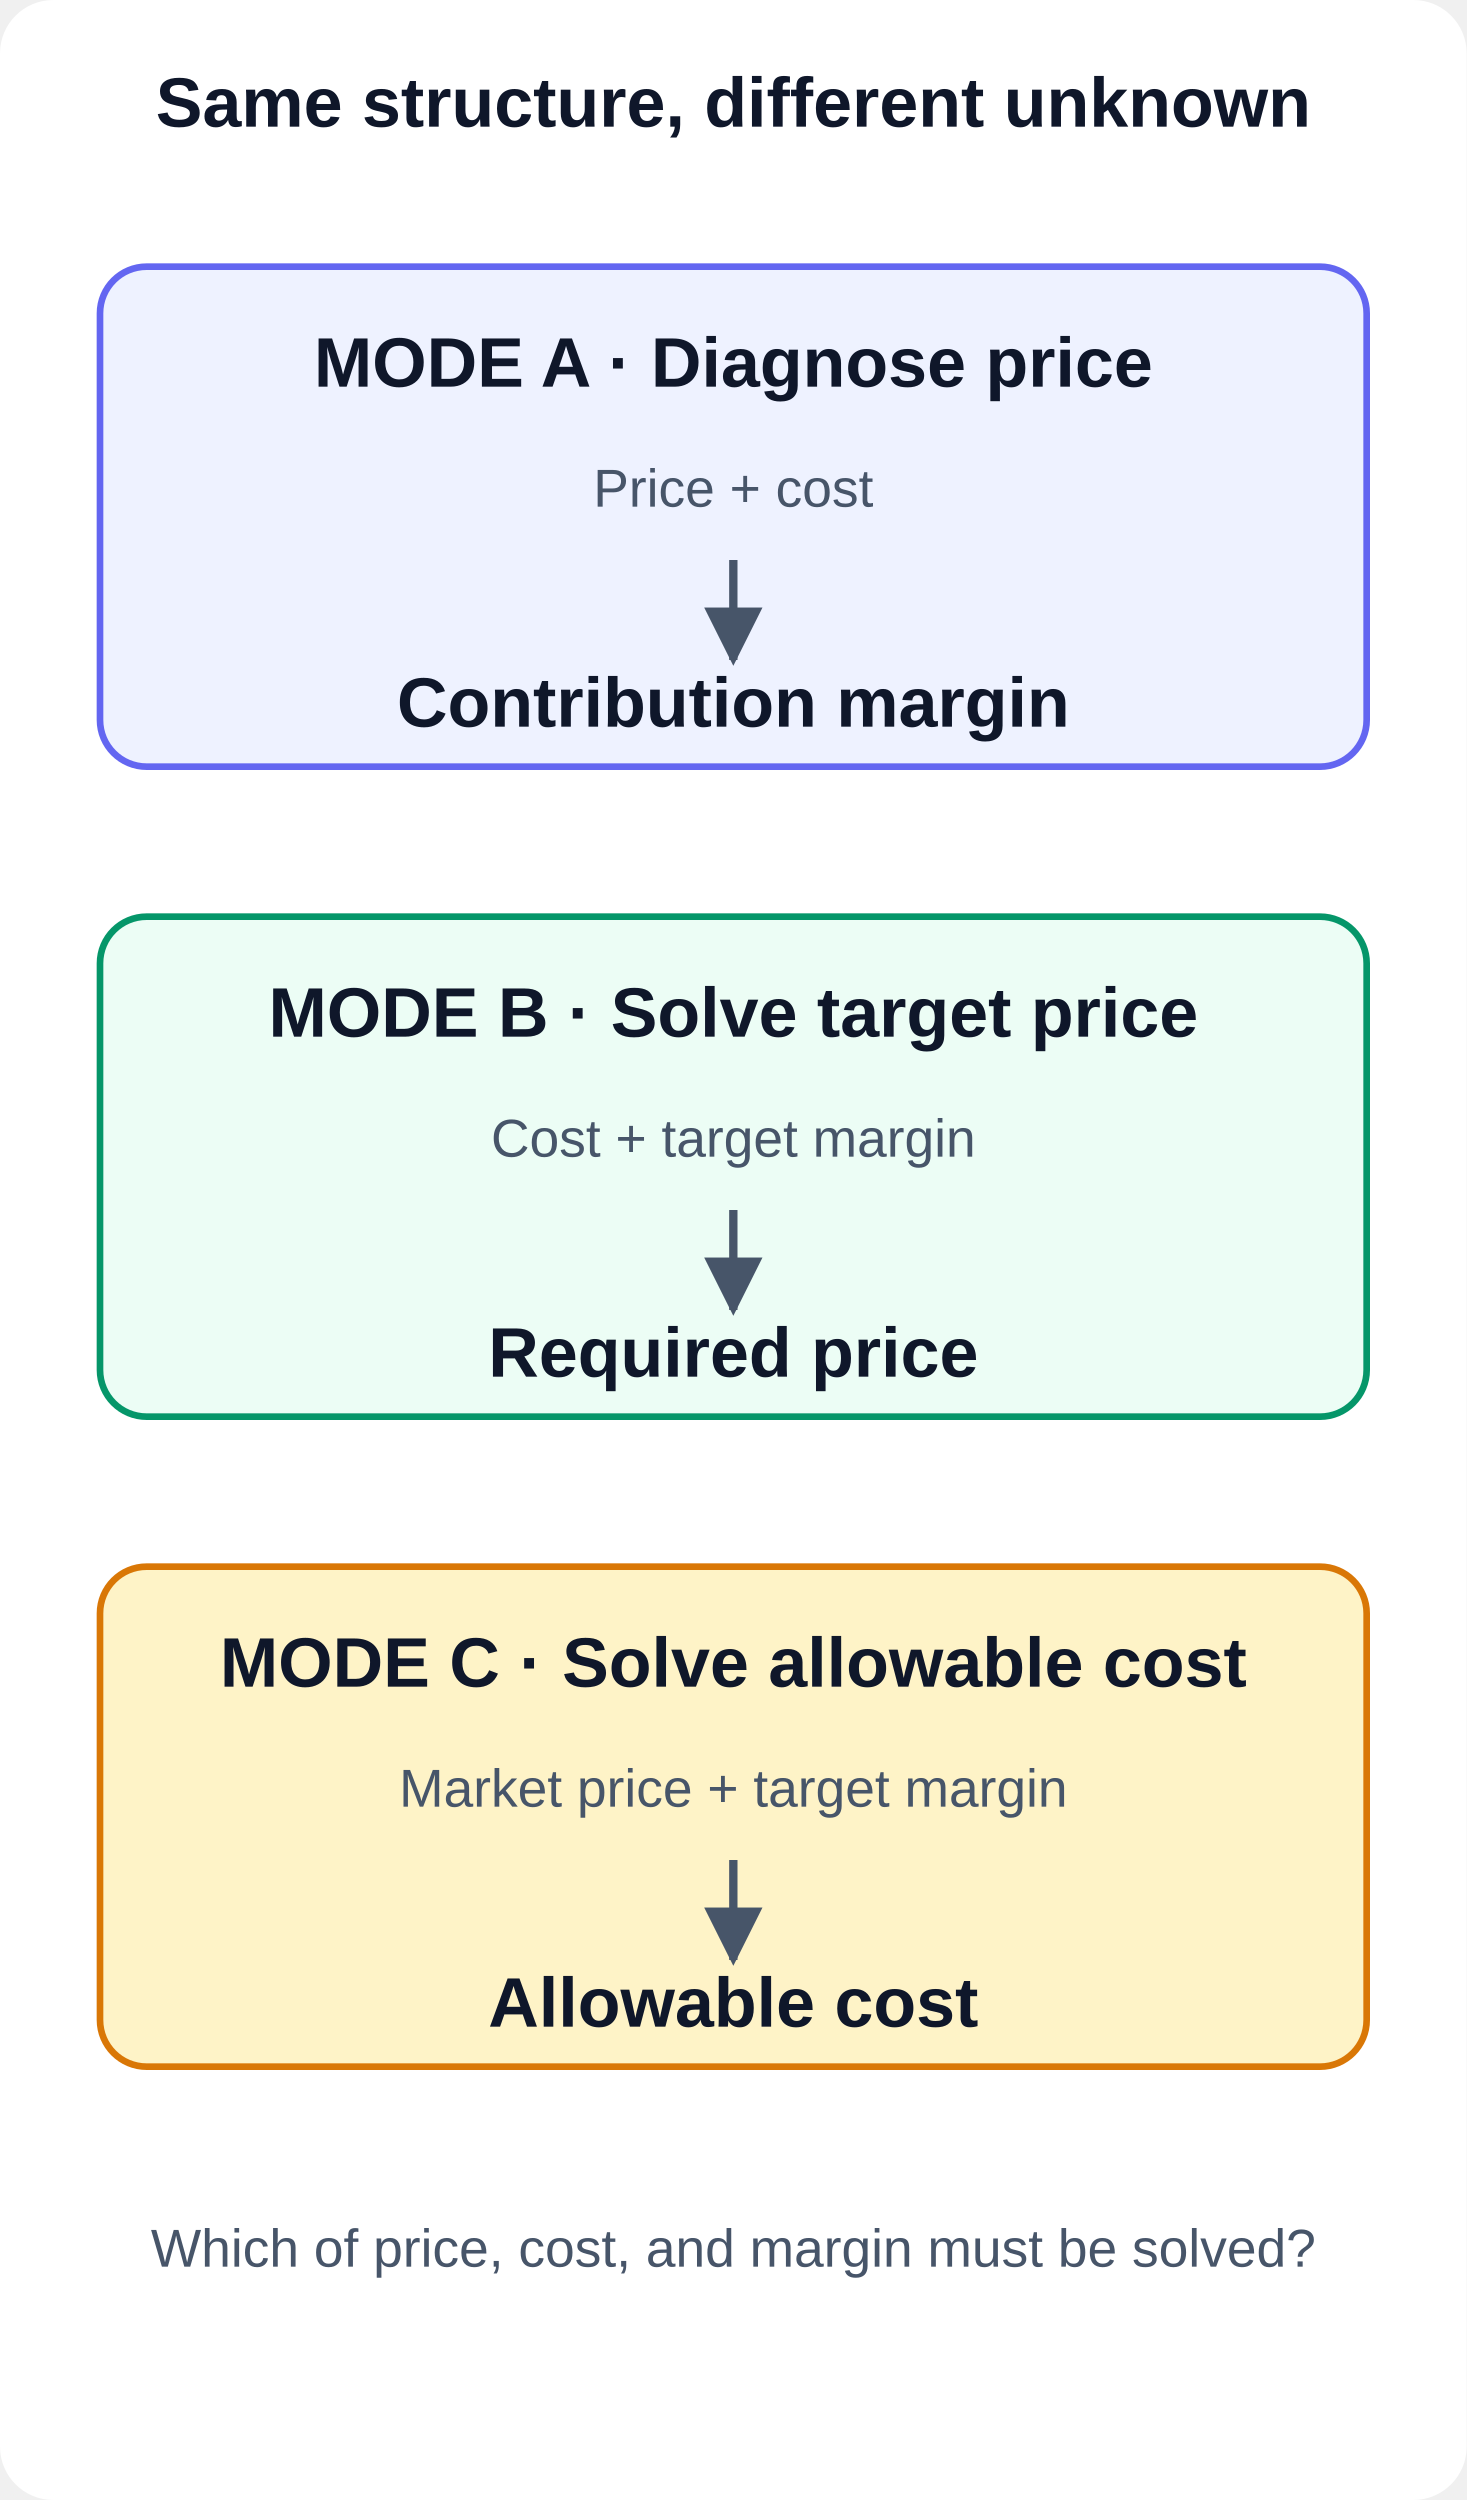
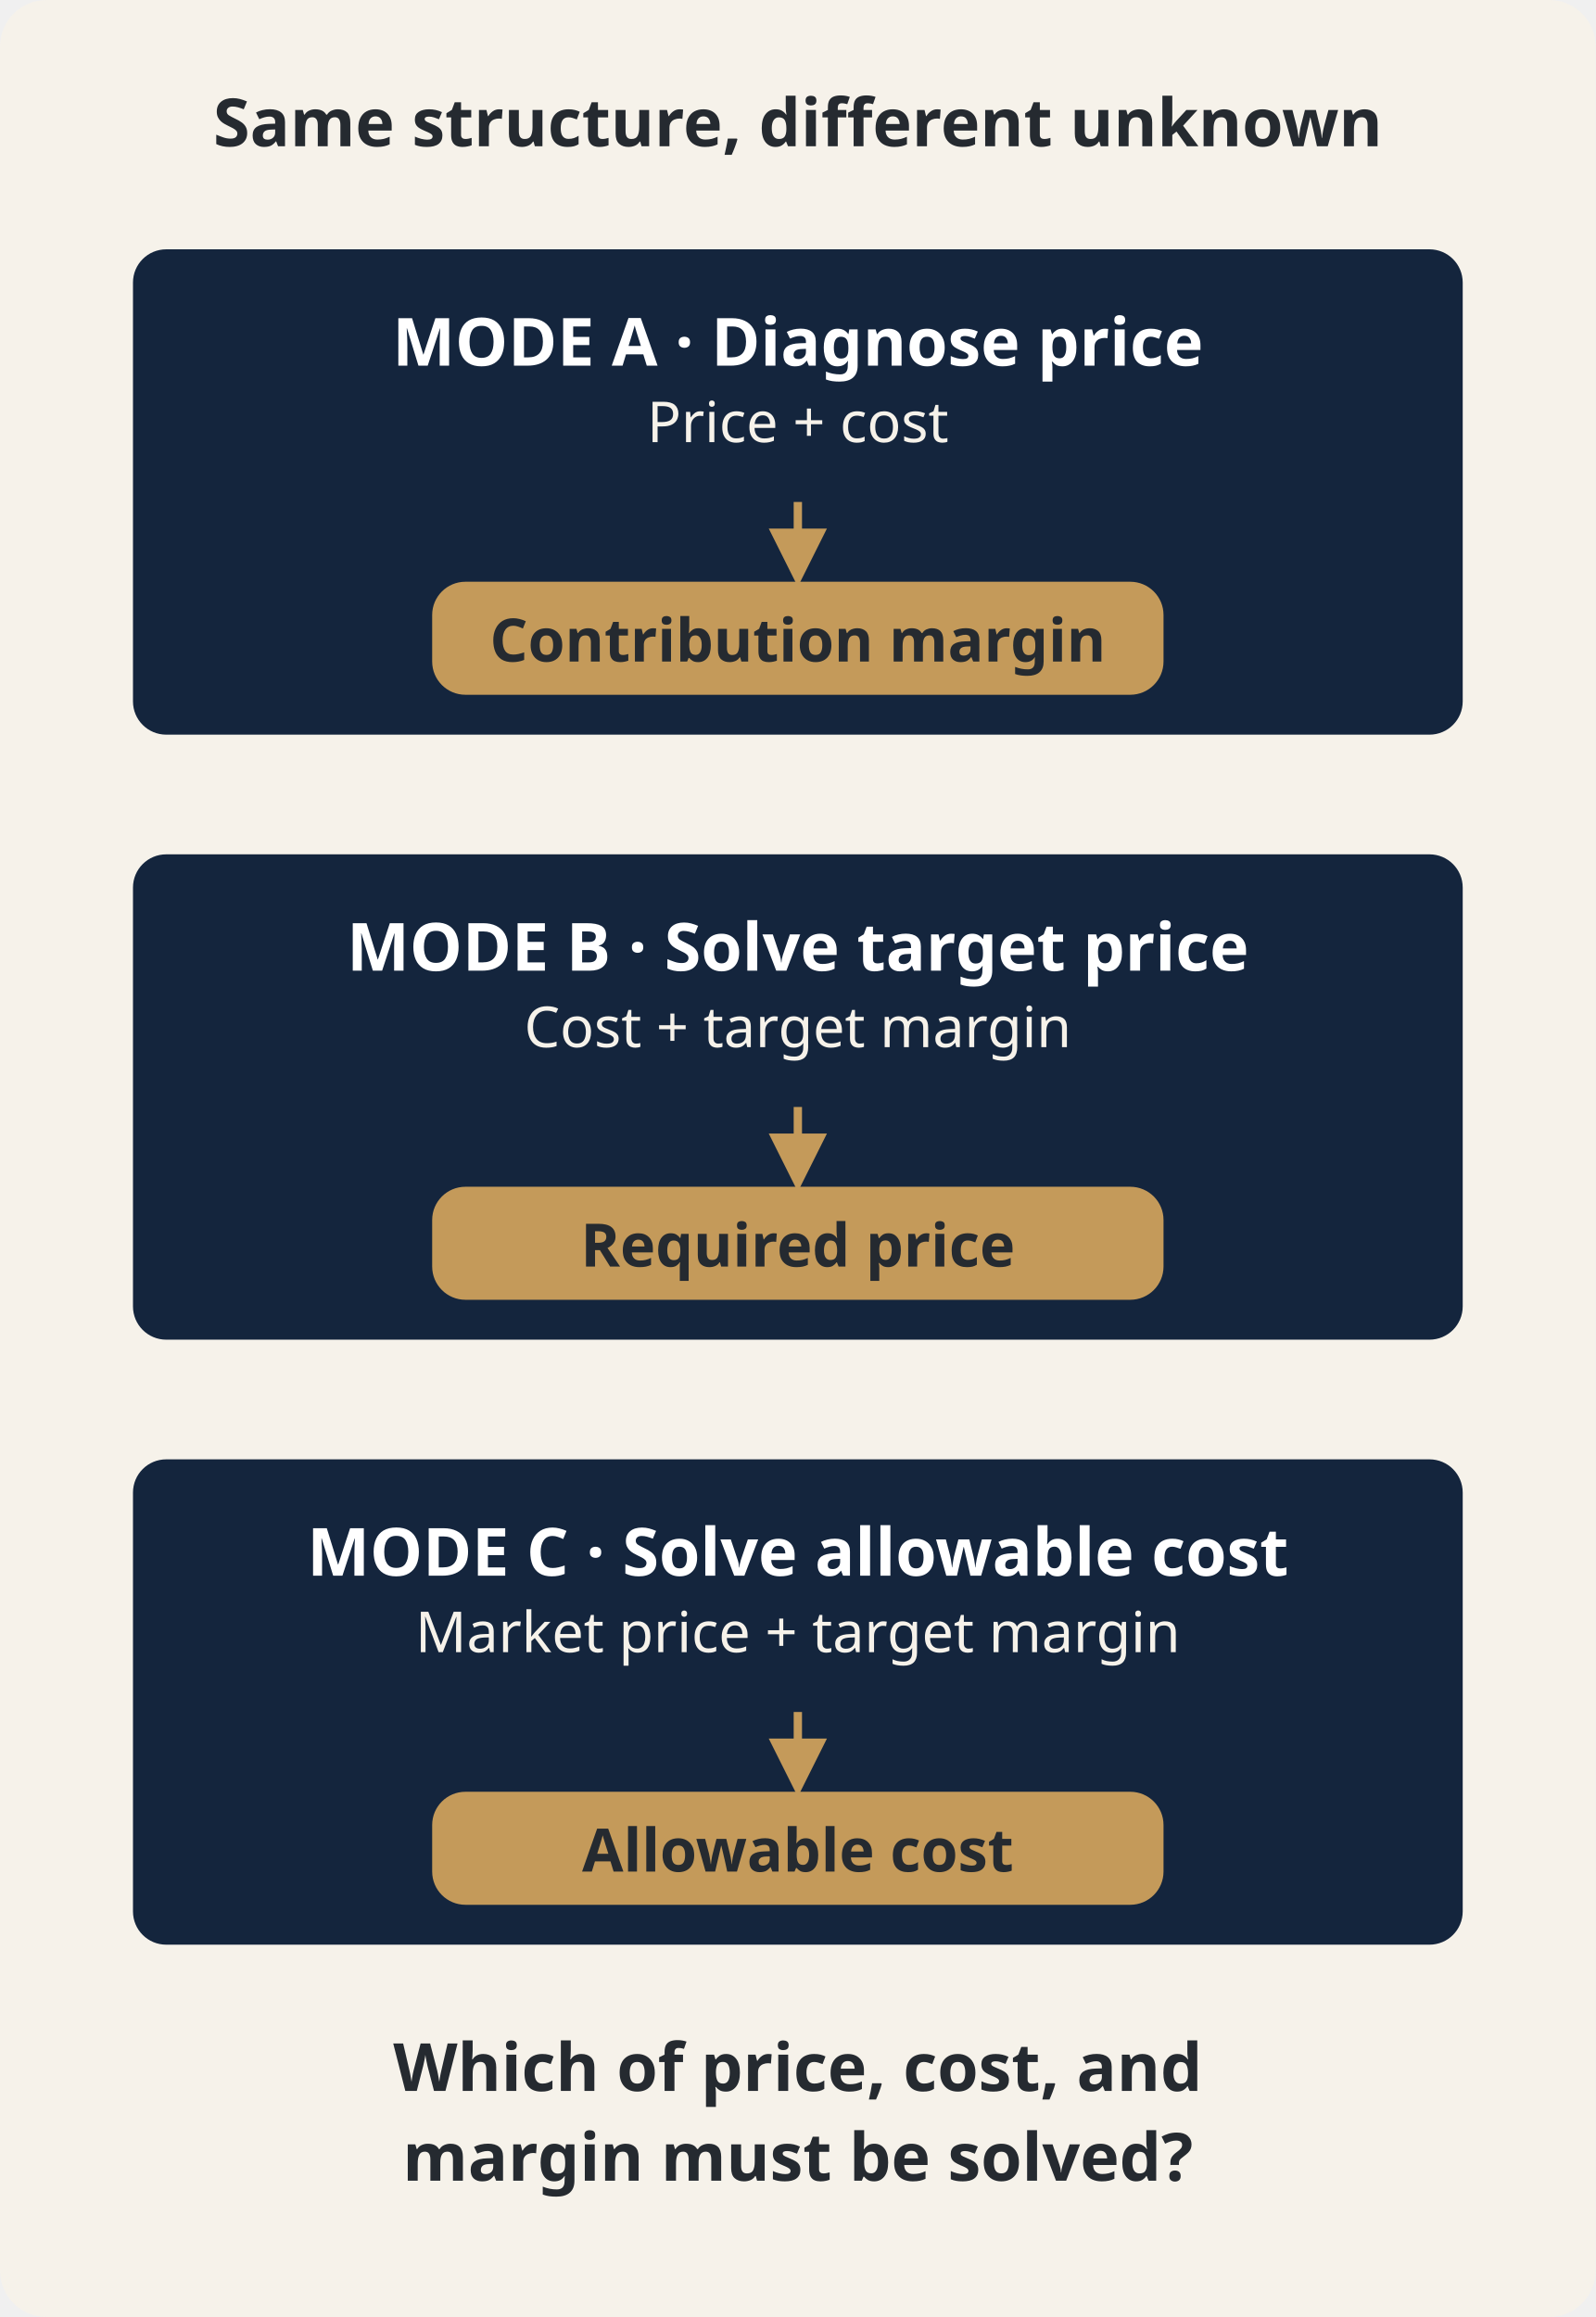
- <svg xmlns="http://www.w3.org/2000/svg" viewBox="0 0 440 750" role="img" aria-labelledby="t d">
+ <svg xmlns="http://www.w3.org/2000/svg" viewBox="0 0 480 697" role="img" aria-labelledby="t d" font-family="system-ui, 'Noto Sans KR', 'Malgun Gothic', 'Apple SD Gothic Neo', sans-serif">
  <defs>
-     <marker id="a" viewBox="0 0 10 10" refX="9" refY="5" markerWidth="7" markerHeight="7" orient="auto">
-       <path d="M0 0l10 5-10 5z" fill="#475569" />
+     <marker id="arrow-navy" viewBox="0 0 10 10" refX="8" refY="5" markerWidth="7" markerHeight="7" orient="auto-start-reverse">
+       <path d="M0 0 L10 5 L0 10 z" fill="#14253D" />
+     </marker>
+     <marker id="arrow-gold" viewBox="0 0 10 10" refX="8" refY="5" markerWidth="7" markerHeight="7" orient="auto-start-reverse">
+       <path d="M0 0 L10 5 L0 10 z" fill="#C49A5A" />
    </marker>
  </defs>
-   <style>text{font-family:Arial,sans-serif;fill:#0f172a}.h{font-size:21px;font-weight:700}.s{font-size:16px;fill:#475569}.a{fill:#eef2ff;stroke:#6366f1;stroke-width:2}.b{fill:#ecfdf5;stroke:#059669;stroke-width:2}.c{fill:#fef3c7;stroke:#d97706;stroke-width:2}.l{stroke:#475569;stroke-width:2.5;fill:none;marker-end:url(#a)}</style>
-   <rect width="440" height="750" rx="16" fill="#fff" />
-   <text class="h" x="220" y="38" text-anchor="middle">Same structure, different unknown</text>
-   <g text-anchor="middle">
-     <rect class="a" x="30" y="80" width="380" height="150" rx="14" />
-     <text class="h" x="220" y="116">MODE A · Diagnose price</text>
-     <text class="s" x="220" y="152">Price + cost</text>
-     <path class="l" d="M220 168v30" />
-     <text class="h" x="220" y="218">Contribution margin</text>
-     <rect class="b" x="30" y="275" width="380" height="150" rx="14" />
-     <text class="h" x="220" y="311">MODE B · Solve target price</text>
-     <text class="s" x="220" y="347">Cost + target margin</text>
-     <path class="l" d="M220 363v30" />
-     <text class="h" x="220" y="413">Required price</text>
-     <rect class="c" x="30" y="470" width="380" height="150" rx="14" />
-     <text class="h" x="220" y="506">MODE C · Solve allowable cost</text>
-     <text class="s" x="220" y="542">Market price + target margin</text>
-     <path class="l" d="M220 558v30" />
-     <text class="h" x="220" y="608">Allowable cost</text>
+   <g id="background">
+     <rect width="480" height="697" rx="14" fill="#F6F2EA" />
  </g>
-   <text class="s" x="220" y="680" text-anchor="middle">Which of price, cost, and margin must be solved?</text>
+   <g id="headline">
+     <text x="240" y="44" text-anchor="middle" font-size="20" font-weight="700" fill="#252A30">Same structure, different unknown</text>
+   </g>
+   <g id="mode-a">
+     <rect x="40" y="75" width="400" height="146" rx="10" fill="#14253D" />
+     <text x="240" y="110" text-anchor="middle" font-size="20" font-weight="700" fill="#FFFFFF">MODE A · Diagnose price</text>
+     <text x="240" y="133" text-anchor="middle" font-size="17" font-weight="400" fill="#F6F2EA">Price + cost</text>
+     <line x1="240" y1="151" x2="240" y2="173" stroke="#C49A5A" stroke-width="2.5" marker-end="url(#arrow-gold)" />
+     <rect x="130" y="175" width="220" height="34" rx="10" fill="#C49A5A" />
+     <text x="240" y="199" text-anchor="middle" font-size="18" font-weight="700" fill="#252A30">Contribution margin</text>
+   </g>
+   <g id="mode-b">
+     <rect x="40" y="257" width="400" height="146" rx="10" fill="#14253D" />
+     <text x="240" y="292" text-anchor="middle" font-size="20" font-weight="700" fill="#FFFFFF">MODE B · Solve target price</text>
+     <text x="240" y="315" text-anchor="middle" font-size="17" font-weight="400" fill="#F6F2EA">Cost + target margin</text>
+     <line x1="240" y1="333" x2="240" y2="355" stroke="#C49A5A" stroke-width="2.5" marker-end="url(#arrow-gold)" />
+     <rect x="130" y="357" width="220" height="34" rx="10" fill="#C49A5A" />
+     <text x="240" y="381" text-anchor="middle" font-size="18" font-weight="700" fill="#252A30">Required price</text>
+   </g>
+   <g id="mode-c">
+     <rect x="40" y="439" width="400" height="146" rx="10" fill="#14253D" />
+     <text x="240" y="474" text-anchor="middle" font-size="20" font-weight="700" fill="#FFFFFF">MODE C · Solve allowable cost</text>
+     <text x="240" y="497" text-anchor="middle" font-size="17" font-weight="400" fill="#F6F2EA">Market price + target margin</text>
+     <line x1="240" y1="515" x2="240" y2="537" stroke="#C49A5A" stroke-width="2.5" marker-end="url(#arrow-gold)" />
+     <rect x="130" y="539" width="220" height="34" rx="10" fill="#C49A5A" />
+     <text x="240" y="563" text-anchor="middle" font-size="18" font-weight="700" fill="#252A30">Allowable cost</text>
+   </g>
+   <g id="caption">
+     <text x="240" y="629" text-anchor="middle" font-size="20" font-weight="700" fill="#252A30">Which of price, cost, and</text>
+     <text x="240" y="656" text-anchor="middle" font-size="20" font-weight="700" fill="#252A30">margin must be solved?</text>
+   </g>
</svg>
